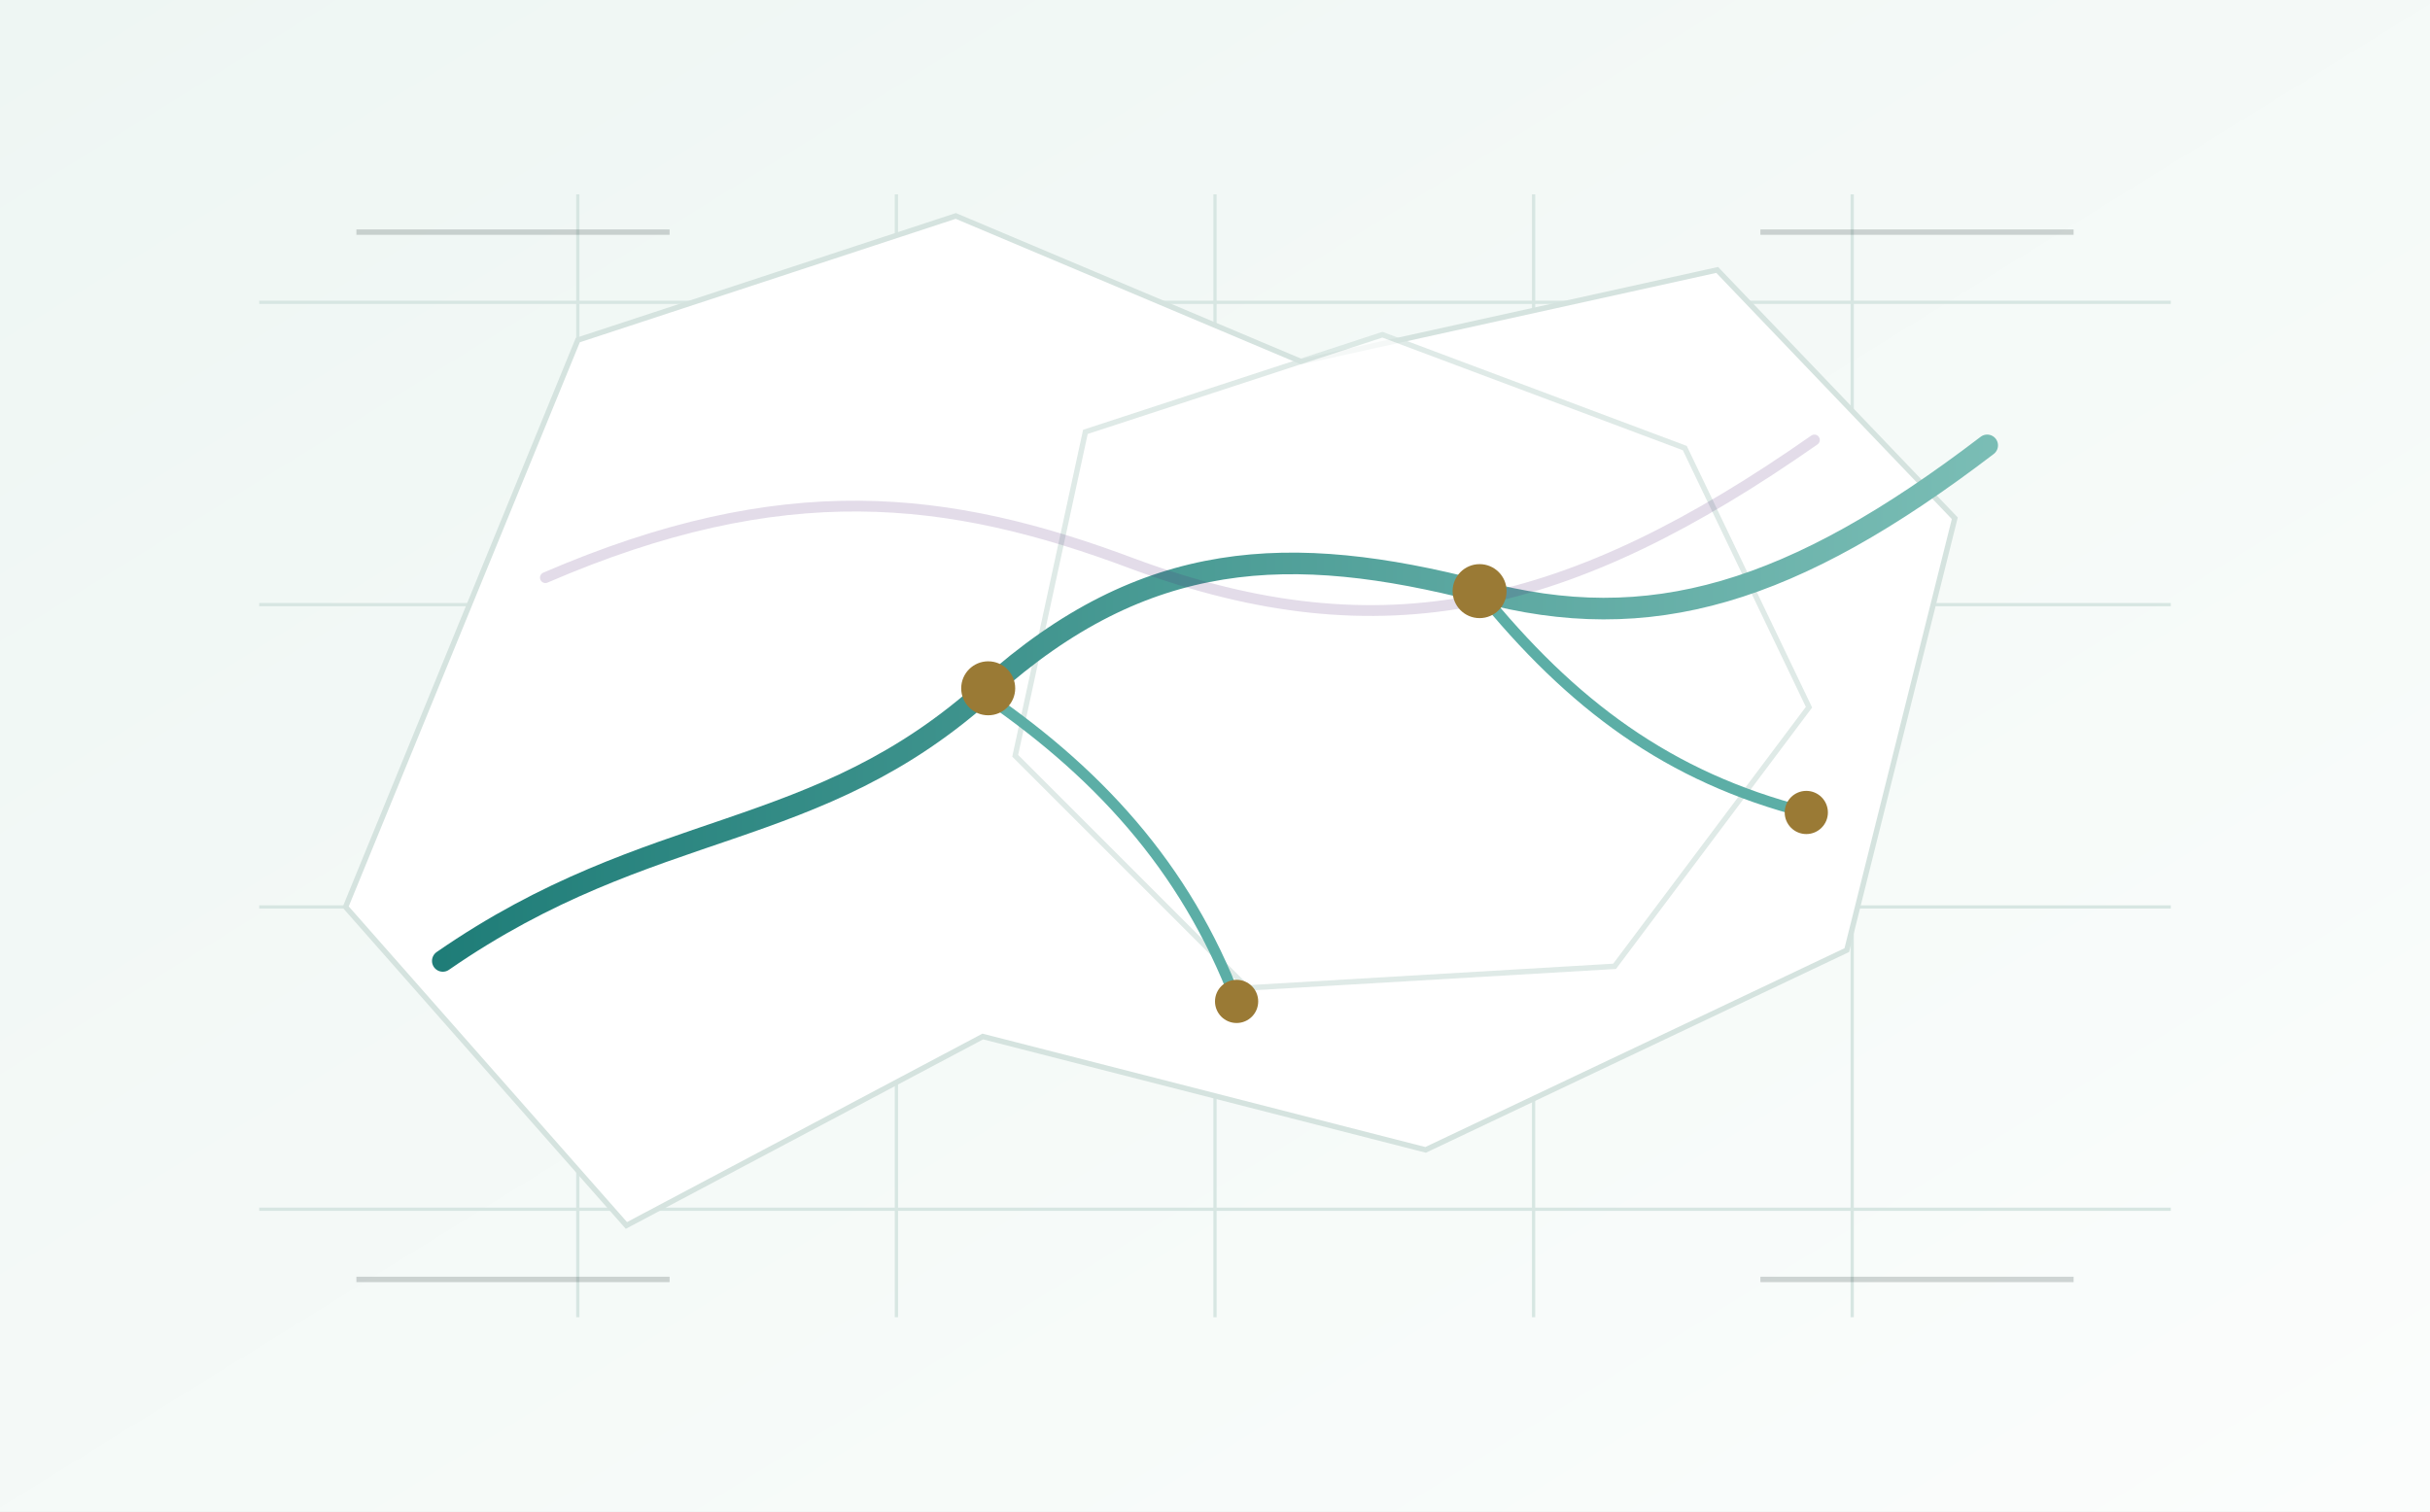
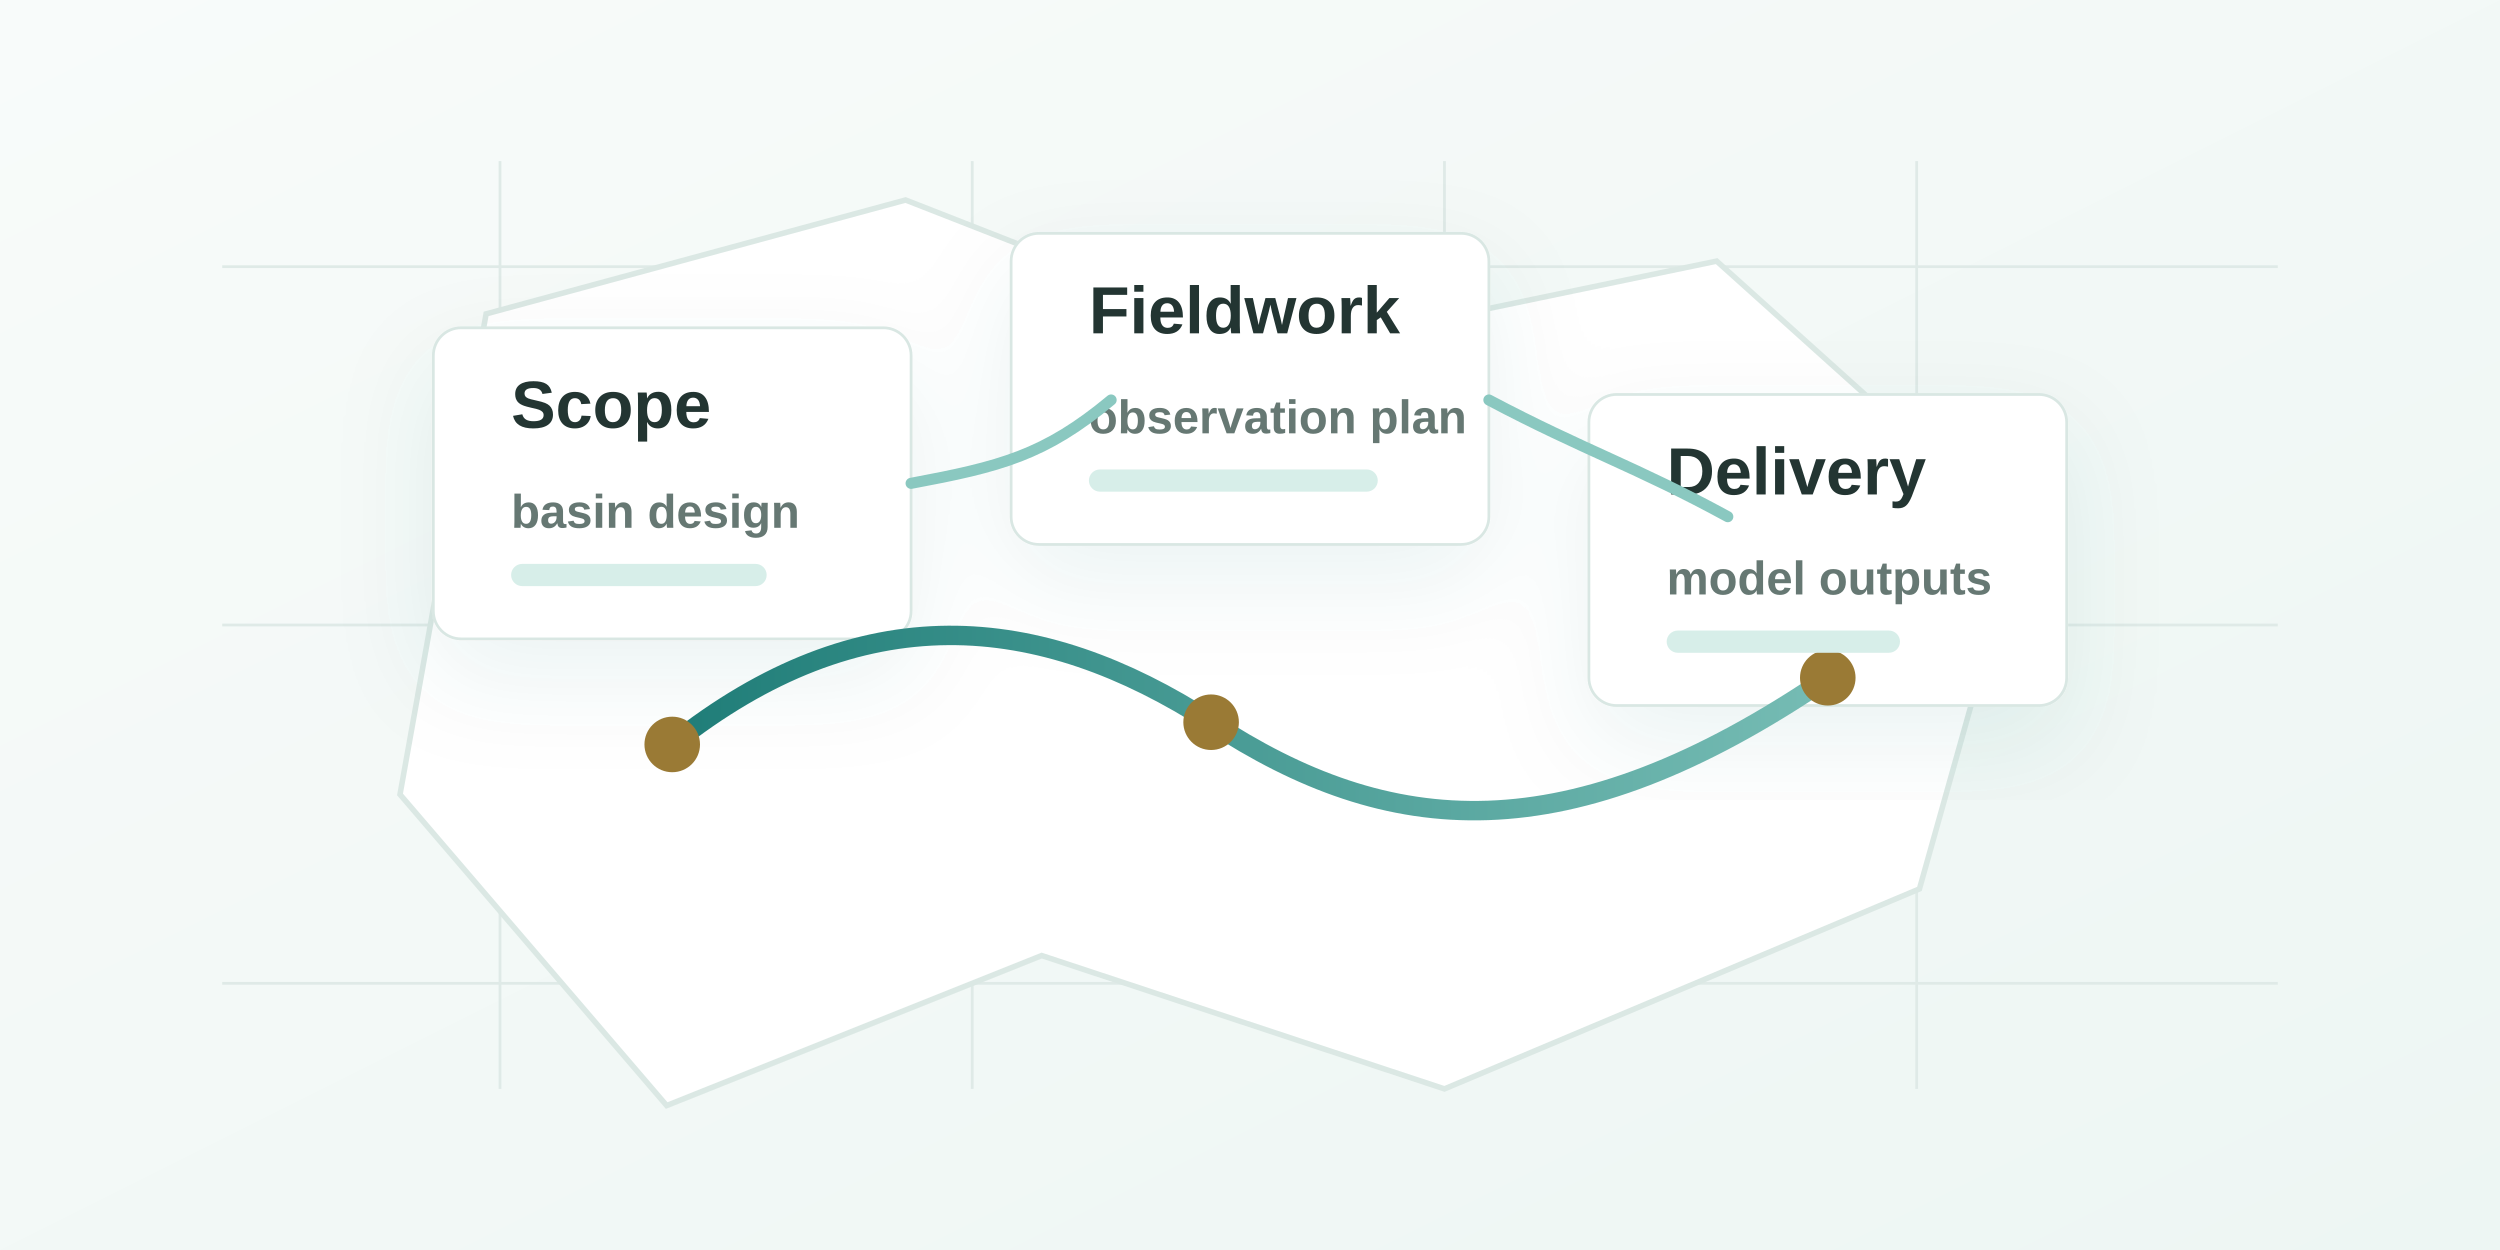
- <svg xmlns="http://www.w3.org/2000/svg" viewBox="0 0 900 560" role="img" aria-labelledby="title desc">
+ <svg xmlns="http://www.w3.org/2000/svg" viewBox="0 0 900 450" role="img" aria-labelledby="title desc">
  <defs>
    <linearGradient id="bg" x1="0" x2="1" y1="0" y2="1">
-       <stop offset="0" stop-color="#eef6f3" />
-       <stop offset="1" stop-color="#fbfdfc" />
+       <stop offset="0" stop-color="#f8fbfa" />
+       <stop offset="1" stop-color="#edf6f3" />
    </linearGradient>
-     <linearGradient id="water" x1="0" x2="1">
+     <linearGradient id="teal" x1="0" x2="1">
      <stop offset="0" stop-color="#1f7d78" />
-       <stop offset="1" stop-color="#7abdb5" />
+       <stop offset="1" stop-color="#76bcb4" />
    </linearGradient>
+     <filter id="soft" x="-20%" y="-20%" width="140%" height="140%">
+       <feDropShadow dx="0" dy="14" stdDeviation="18" flood-color="#2e6f73" flood-opacity=".08" />
+     </filter>
  </defs>
-   <rect width="900" height="560" fill="url(#bg)" />
-   <g fill="none" stroke="#d7e6e2" stroke-width="1.2">
-     <path d="M96 112h708M96 224h708M96 336h708M96 448h708" />
-     <path d="M214 72v416M332 72v416M450 72v416M568 72v416M686 72v416" />
+   <rect width="900" height="450" fill="url(#bg)" />
+   <g fill="none" stroke="#dfeae7" stroke-width="1">
+     <path d="M80 96h740M80 225h740M80 354h740" />
+     <path d="M180 58v334M350 58v334M520 58v334M690 58v334" />
  </g>
-   <g fill="#ffffff" stroke="#d5e3df" stroke-width="2">
-     <path d="M214 126 354 80l128 54 154-34 88 92-40 160-156 74-164-42-132 70-104-118Z" />
-     <path d="M402 160 512 124l112 42 46 96-72 96-136 8-86-86Z" opacity=".76" />
+   <path d="M175 113 326 72l138 54 154-32 109 98-36 128-171 72-145-48-135 54-96-112Z" fill="#ffffff" stroke="#dbe8e4" stroke-width="2" />
+   <g filter="url(#soft)">
+     <rect x="156" y="118" width="172" height="112" rx="10" fill="#ffffff" stroke="#d9e7e3" />
+     <rect x="364" y="84" width="172" height="112" rx="10" fill="#ffffff" stroke="#d9e7e3" />
+     <rect x="572" y="142" width="172" height="112" rx="10" fill="#ffffff" stroke="#d9e7e3" />
+   </g>
+   <g fill="#233532" font-family="-apple-system, BlinkMacSystemFont, 'Segoe UI', Arial, sans-serif" font-weight="700">
+     <text x="184" y="154" font-size="24">Scope</text>
+     <text x="392" y="120" font-size="24">Fieldwork</text>
+     <text x="600" y="178" font-size="24">Delivery</text>
+   </g>
+   <g fill="#667873" font-family="-apple-system, BlinkMacSystemFont, 'Segoe UI', Arial, sans-serif" font-size="17" font-weight="600">
+     <text x="184" y="190">basin design</text>
+     <text x="392" y="156">observation plan</text>
+     <text x="600" y="214">model outputs</text>
  </g>
  <g fill="none" stroke-linecap="round" stroke-linejoin="round">
-     <path d="M164 356c78-54 138-43 202-101 58-52 112-54 182-36 63 17 116 1 188-54" stroke="url(#water)" stroke-width="8" />
-     <path d="M361 255c45 30 78 66 97 116M548 219c34 42 70 69 121 82" stroke="#5caea6" stroke-width="4" />
-     <path d="M202 214c88-38 149-31 218-5 92 34 162 17 252-46" stroke="#4b2572" stroke-opacity=".16" stroke-width="4" />
+     <path d="M242 268c68-54 132-48 194-8 64 42 128 48 222-16" stroke="url(#teal)" stroke-width="7" />
+     <path d="M328 174c32-6 48-10 72-30M536 144c34 18 53 24 86 42" stroke="#8ac8c0" stroke-width="4" />
  </g>
  <g fill="#9a7a35">
-     <circle cx="366" cy="255" r="10" />
-     <circle cx="548" cy="219" r="10" />
-     <circle cx="458" cy="371" r="8" />
-     <circle cx="669" cy="301" r="8" />
+     <circle cx="242" cy="268" r="10" />
+     <circle cx="436" cy="260" r="10" />
+     <circle cx="658" cy="244" r="10" />
  </g>
-   <g fill="none" stroke="#233532" stroke-opacity=".2" stroke-width="2">
-     <path d="M132 86h116M132 474h116M652 86h116M652 474h116" />
+   <g fill="#d7eee9">
+     <rect x="184" y="203" width="92" height="8" rx="4" />
+     <rect x="392" y="169" width="104" height="8" rx="4" />
+     <rect x="600" y="227" width="84" height="8" rx="4" />
  </g>
</svg>
